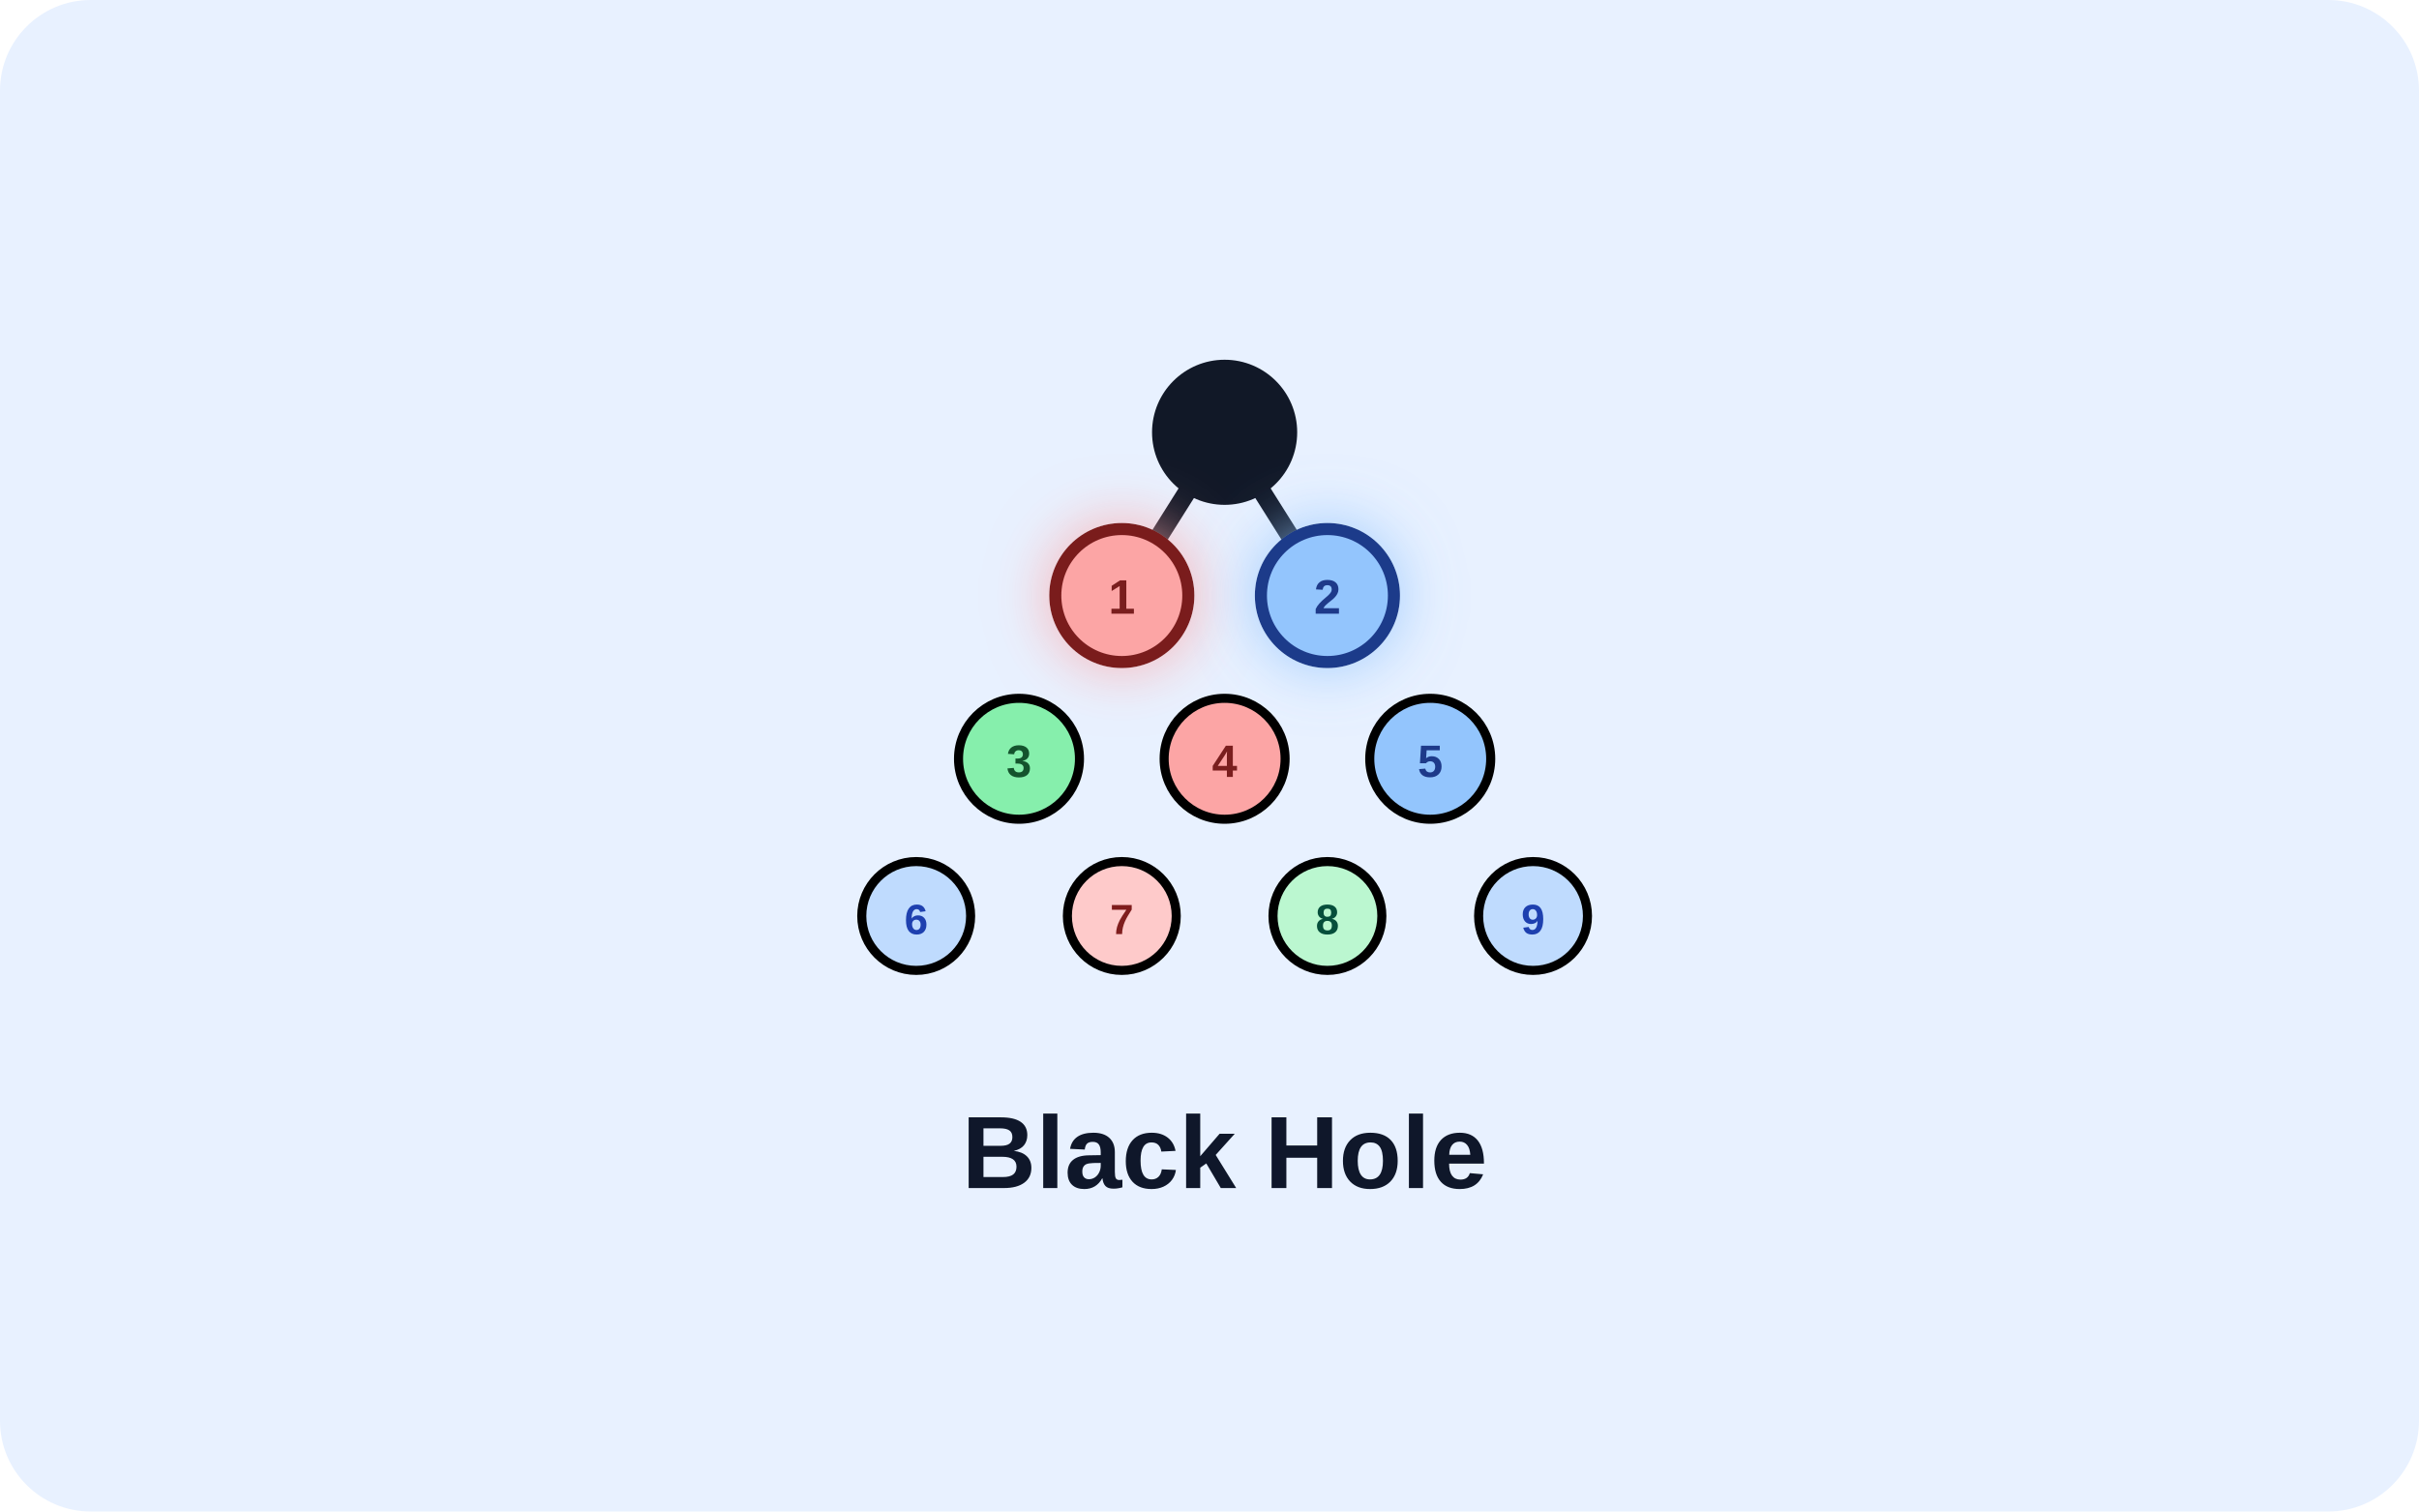
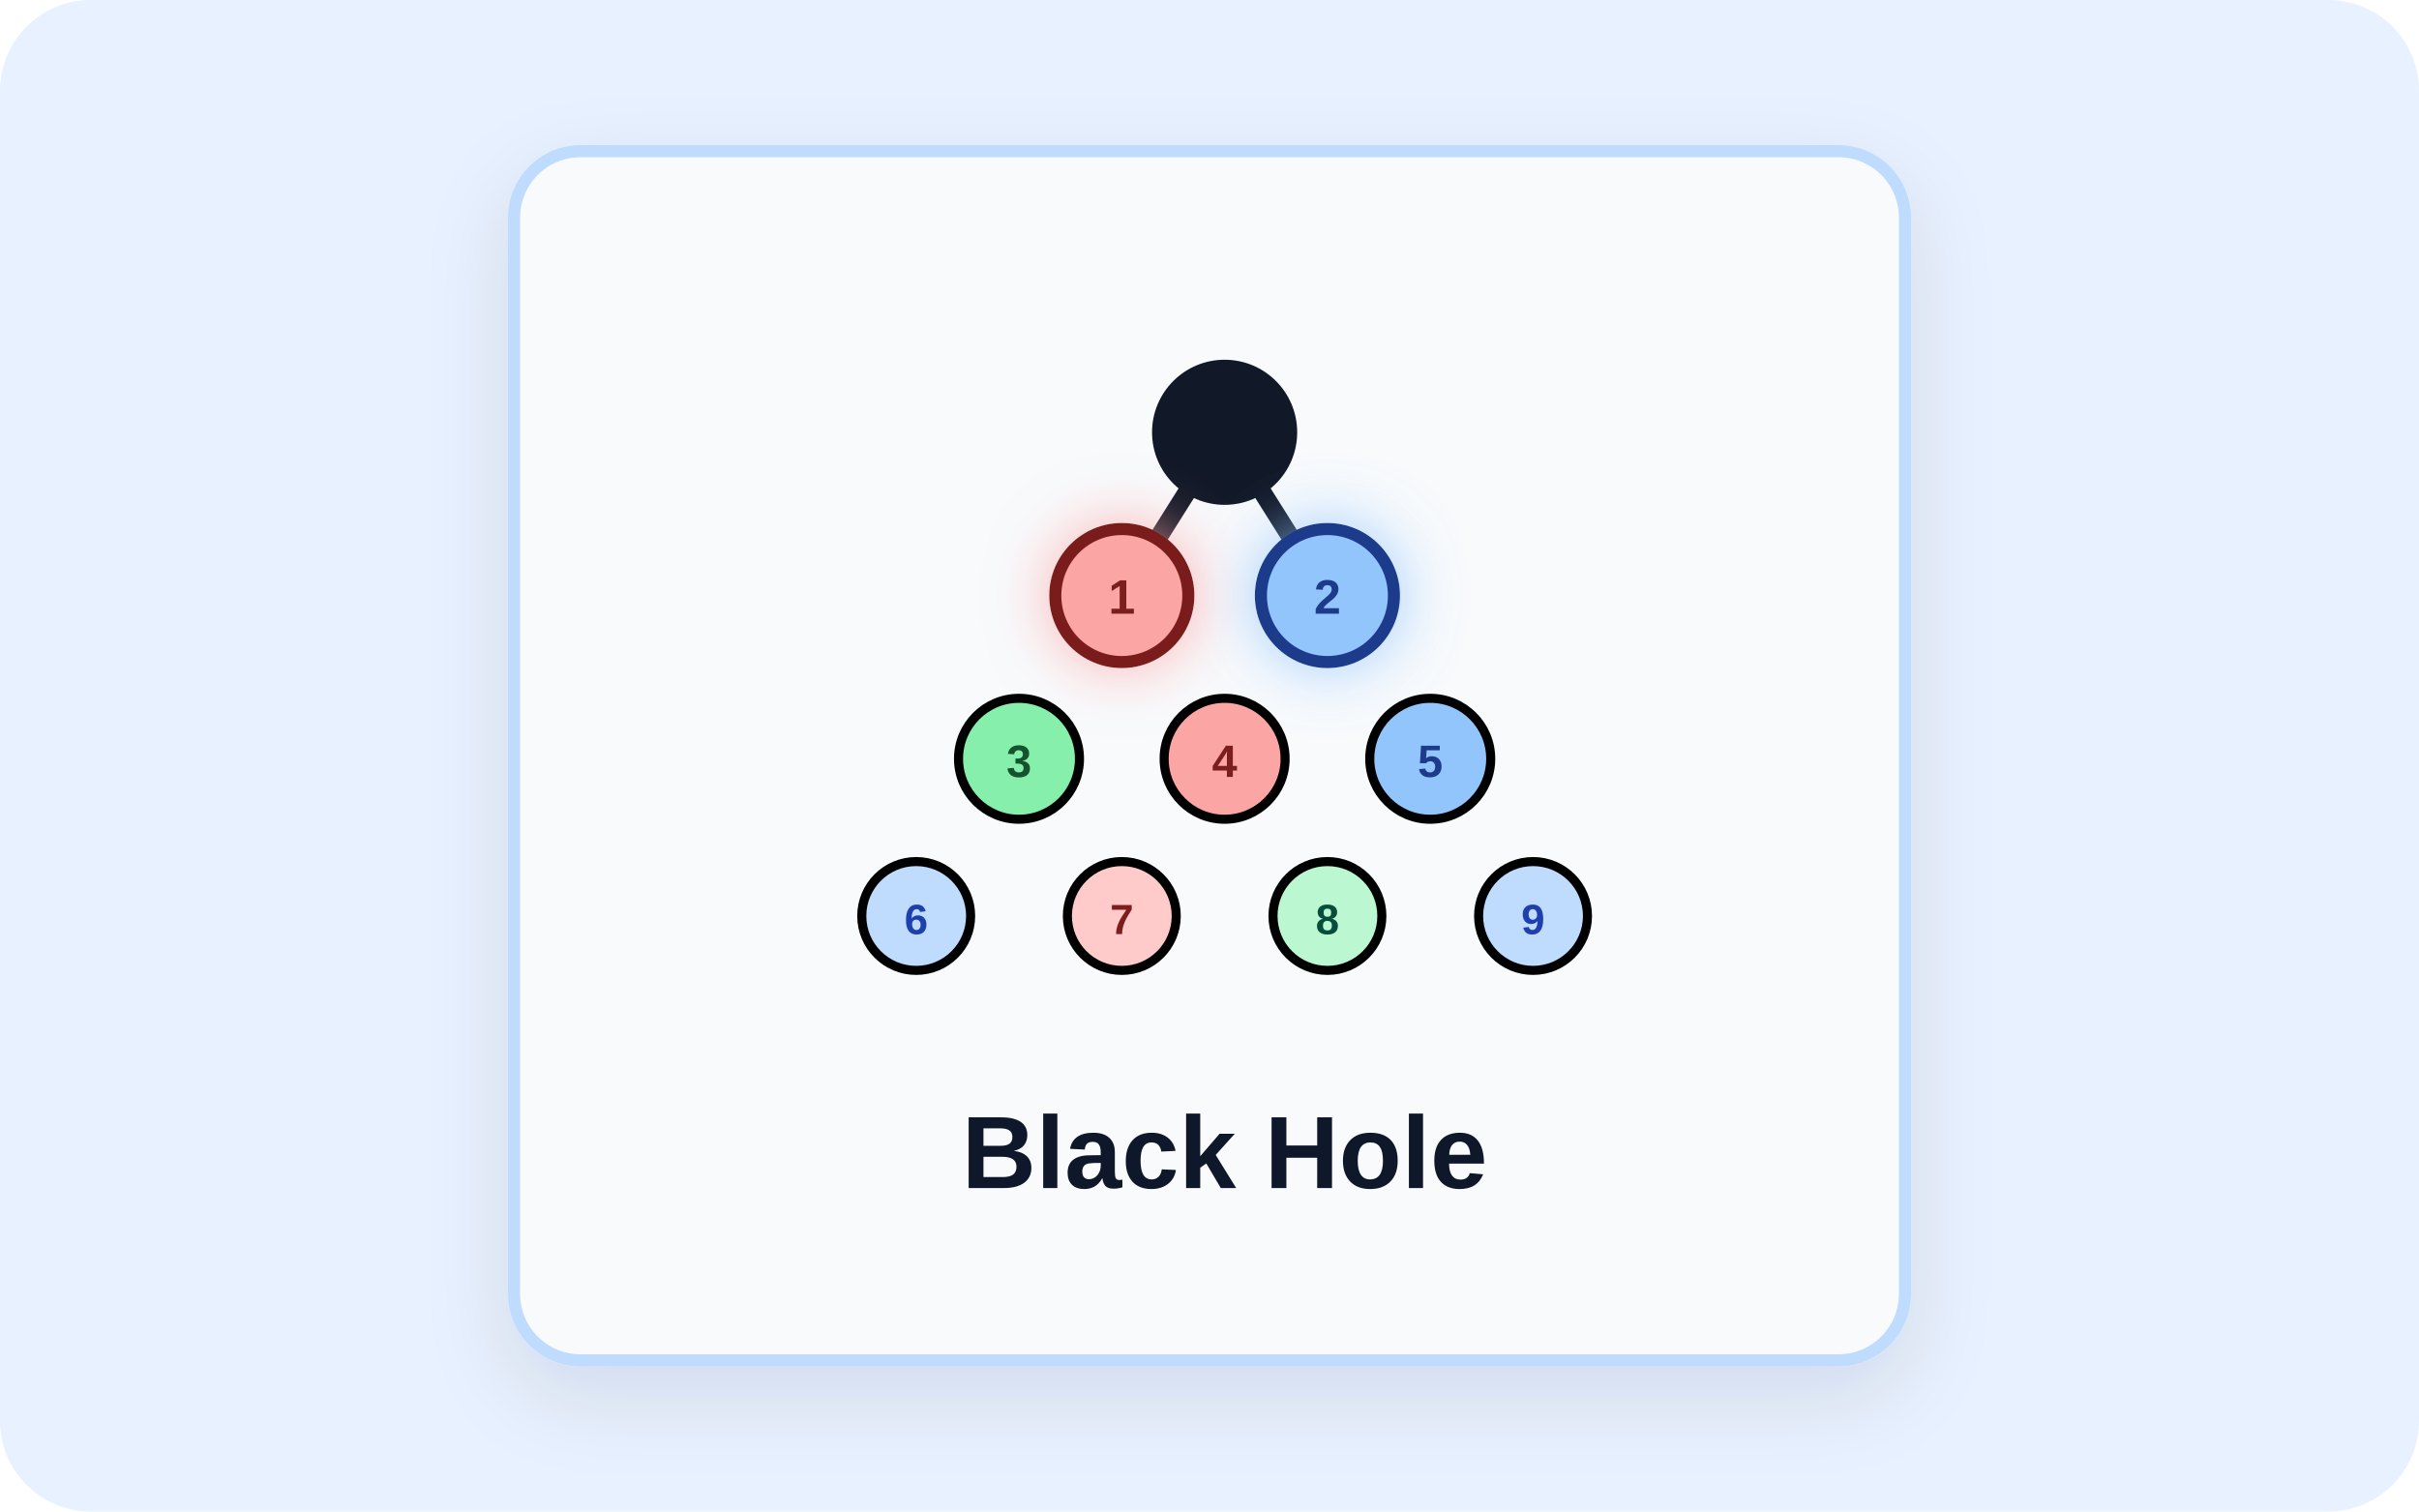
<svg xmlns="http://www.w3.org/2000/svg" width="800" height="500" viewBox="0 0 800 500" fill="none">
  <rect width="800" height="500" rx="30" fill="#E8F1FF" />
  <defs>
    <filter id="softShadow" x="-20%" y="-20%" width="140%" height="140%">
      <feDropShadow dx="0" dy="10" stdDeviation="14" flood-color="#0F172A" flood-opacity="0.10" />
    </filter>
    <filter id="redGlow" x="-80%" y="-80%" width="260%" height="260%">
      <feGaussianBlur stdDeviation="10" result="blur" />
      <feFlood flood-color="#FCA5A5" flood-opacity="0.85" />
      <feComposite in2="blur" operator="in" />
      <feMerge>
        <feMergeNode />
        <feMergeNode in="SourceGraphic" />
      </feMerge>
    </filter>
    <filter id="blueGlow" x="-80%" y="-80%" width="260%" height="260%">
      <feGaussianBlur stdDeviation="10" result="blur" />
      <feFlood flood-color="#93C5FD" flood-opacity="0.85" />
      <feComposite in2="blur" operator="in" />
      <feMerge>
        <feMergeNode />
        <feMergeNode in="SourceGraphic" />
      </feMerge>
    </filter>
  </defs>
  <g>
-     <rect x="170" y="50" width="460" height="400" rx="22" fill="#" stroke="#" stroke-width="4" filter="url(#softShadow)" />
+     <rect x="170" y="50" width="460" height="400" rx="22" fill="#F8FAFC" stroke="#BFDBFE" stroke-width="4" filter="url(#softShadow)" />
    <g transform="translate(85,75)">
      <line x1="320" y1="68" x2="286" y2="122" stroke="#111827" stroke-width="6" stroke-linecap="round" />
      <line x1="320" y1="68" x2="354" y2="122" stroke="#111827" stroke-width="6" stroke-linecap="round" />
      <circle cx="320" cy="68" r="24" fill="#111827" />
      <g filter="url(#redGlow)">
        <circle cx="286" cy="122" r="22" fill="#FCA5A5" stroke="#7A1E1E" stroke-width="4" />
      </g>
      <text x="286" y="128" text-anchor="middle" font-family="Arial" font-size="16" font-weight="800" fill="#7A1E1E">1</text>
      <g filter="url(#blueGlow)">
        <circle cx="354" cy="122" r="22" fill="#93C5FD" stroke="#1E3A8A" stroke-width="4" />
      </g>
      <text x="354" y="128" text-anchor="middle" font-family="Arial" font-size="16" font-weight="800" fill="#1E3A8A">2</text>
      <circle cx="252" cy="176" r="20" fill="#86EFAC" stroke="#000" stroke-width="3" />
      <text x="252" y="182" text-anchor="middle" font-family="Arial" font-size="15" font-weight="800" fill="#14532D">3</text>
      <circle cx="320" cy="176" r="20" fill="#FCA5A5" stroke="#000" stroke-width="3" />
      <text x="320" y="182" text-anchor="middle" font-family="Arial" font-size="15" font-weight="800" fill="#7A1E1E">4</text>
      <circle cx="388" cy="176" r="20" fill="#93C5FD" stroke="#000" stroke-width="3" />
      <text x="388" y="182" text-anchor="middle" font-family="Arial" font-size="15" font-weight="800" fill="#1E3A8A">5</text>
      <circle cx="218" cy="228" r="18" fill="#BFDBFE" stroke="#000" stroke-width="3" />
      <text x="218" y="234" text-anchor="middle" font-family="Arial" font-size="14" font-weight="800" fill="#1E40AF">6</text>
      <circle cx="286" cy="228" r="18" fill="#FECACA" stroke="#000" stroke-width="3" />
      <text x="286" y="234" text-anchor="middle" font-family="Arial" font-size="14" font-weight="800" fill="#7F1D1D">7</text>
      <circle cx="354" cy="228" r="18" fill="#BBF7D0" stroke="#000" stroke-width="3" />
      <text x="354" y="234" text-anchor="middle" font-family="Arial" font-size="14" font-weight="800" fill="#064E3B">8</text>
      <circle cx="422" cy="228" r="18" fill="#BFDBFE" stroke="#000" stroke-width="3" />
      <text x="422" y="234" text-anchor="middle" font-family="Arial" font-size="14" font-weight="800" fill="#1E40AF">9</text>
      <text x="320" y="318" text-anchor="middle" fill="#0F172A" font-size="34" font-family="Arial" font-weight="700">
        Black Hole
      </text>
    </g>
  </g>
</svg>
